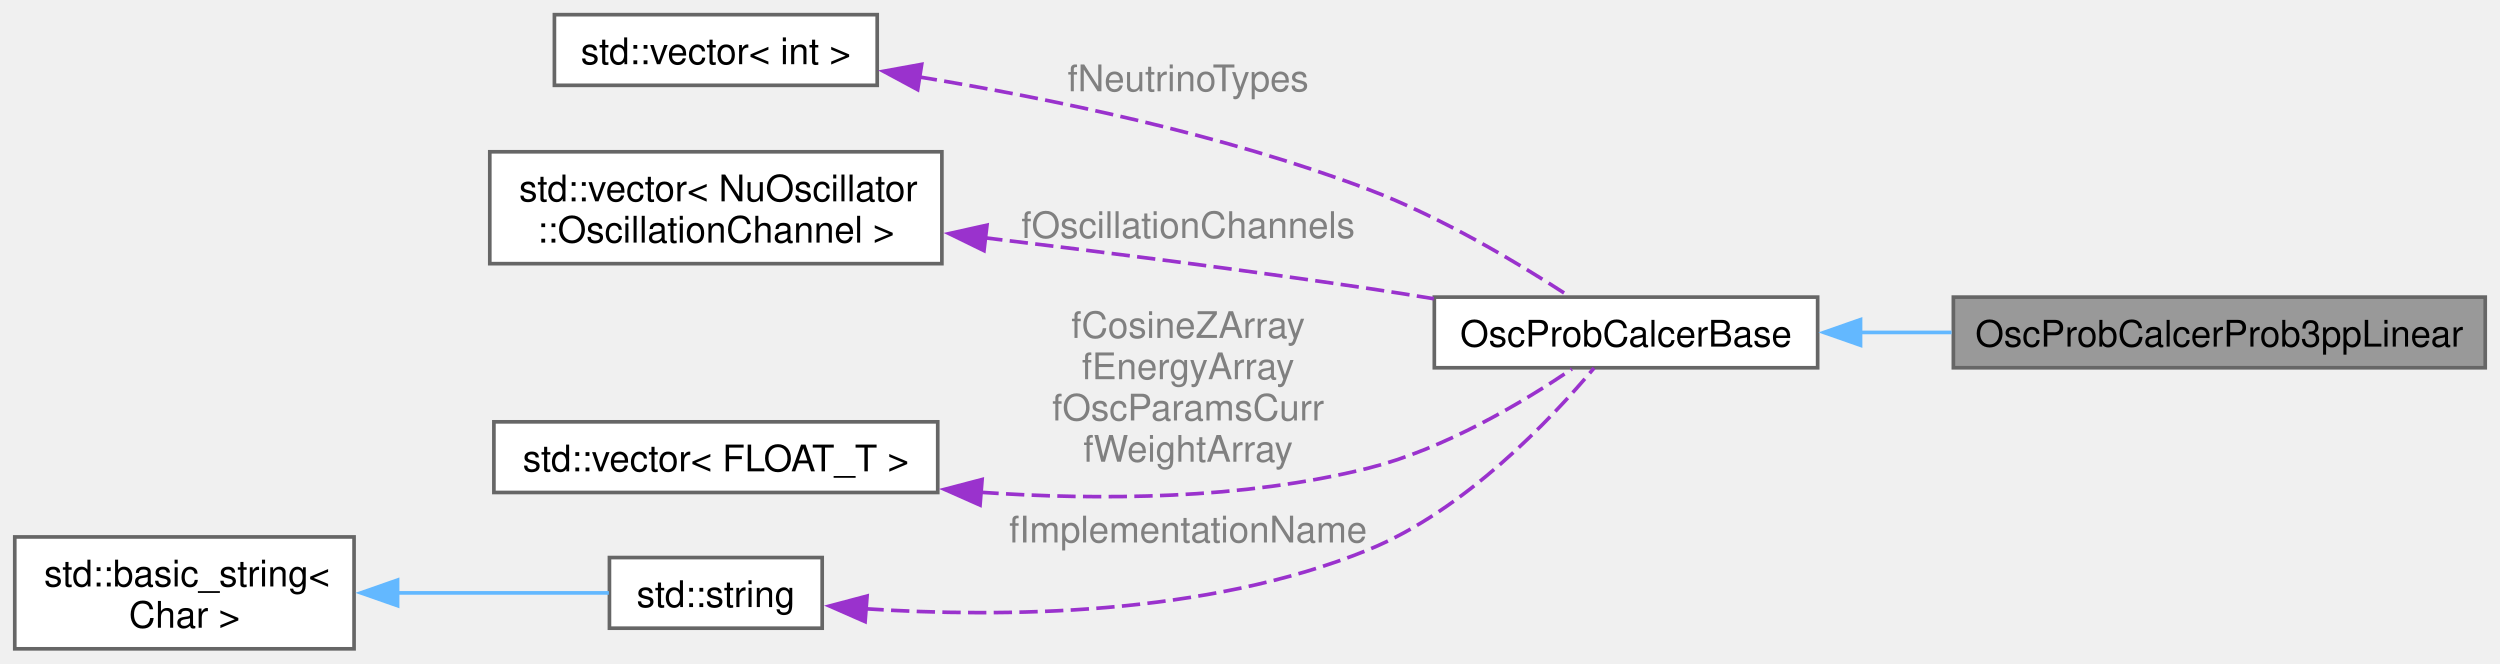
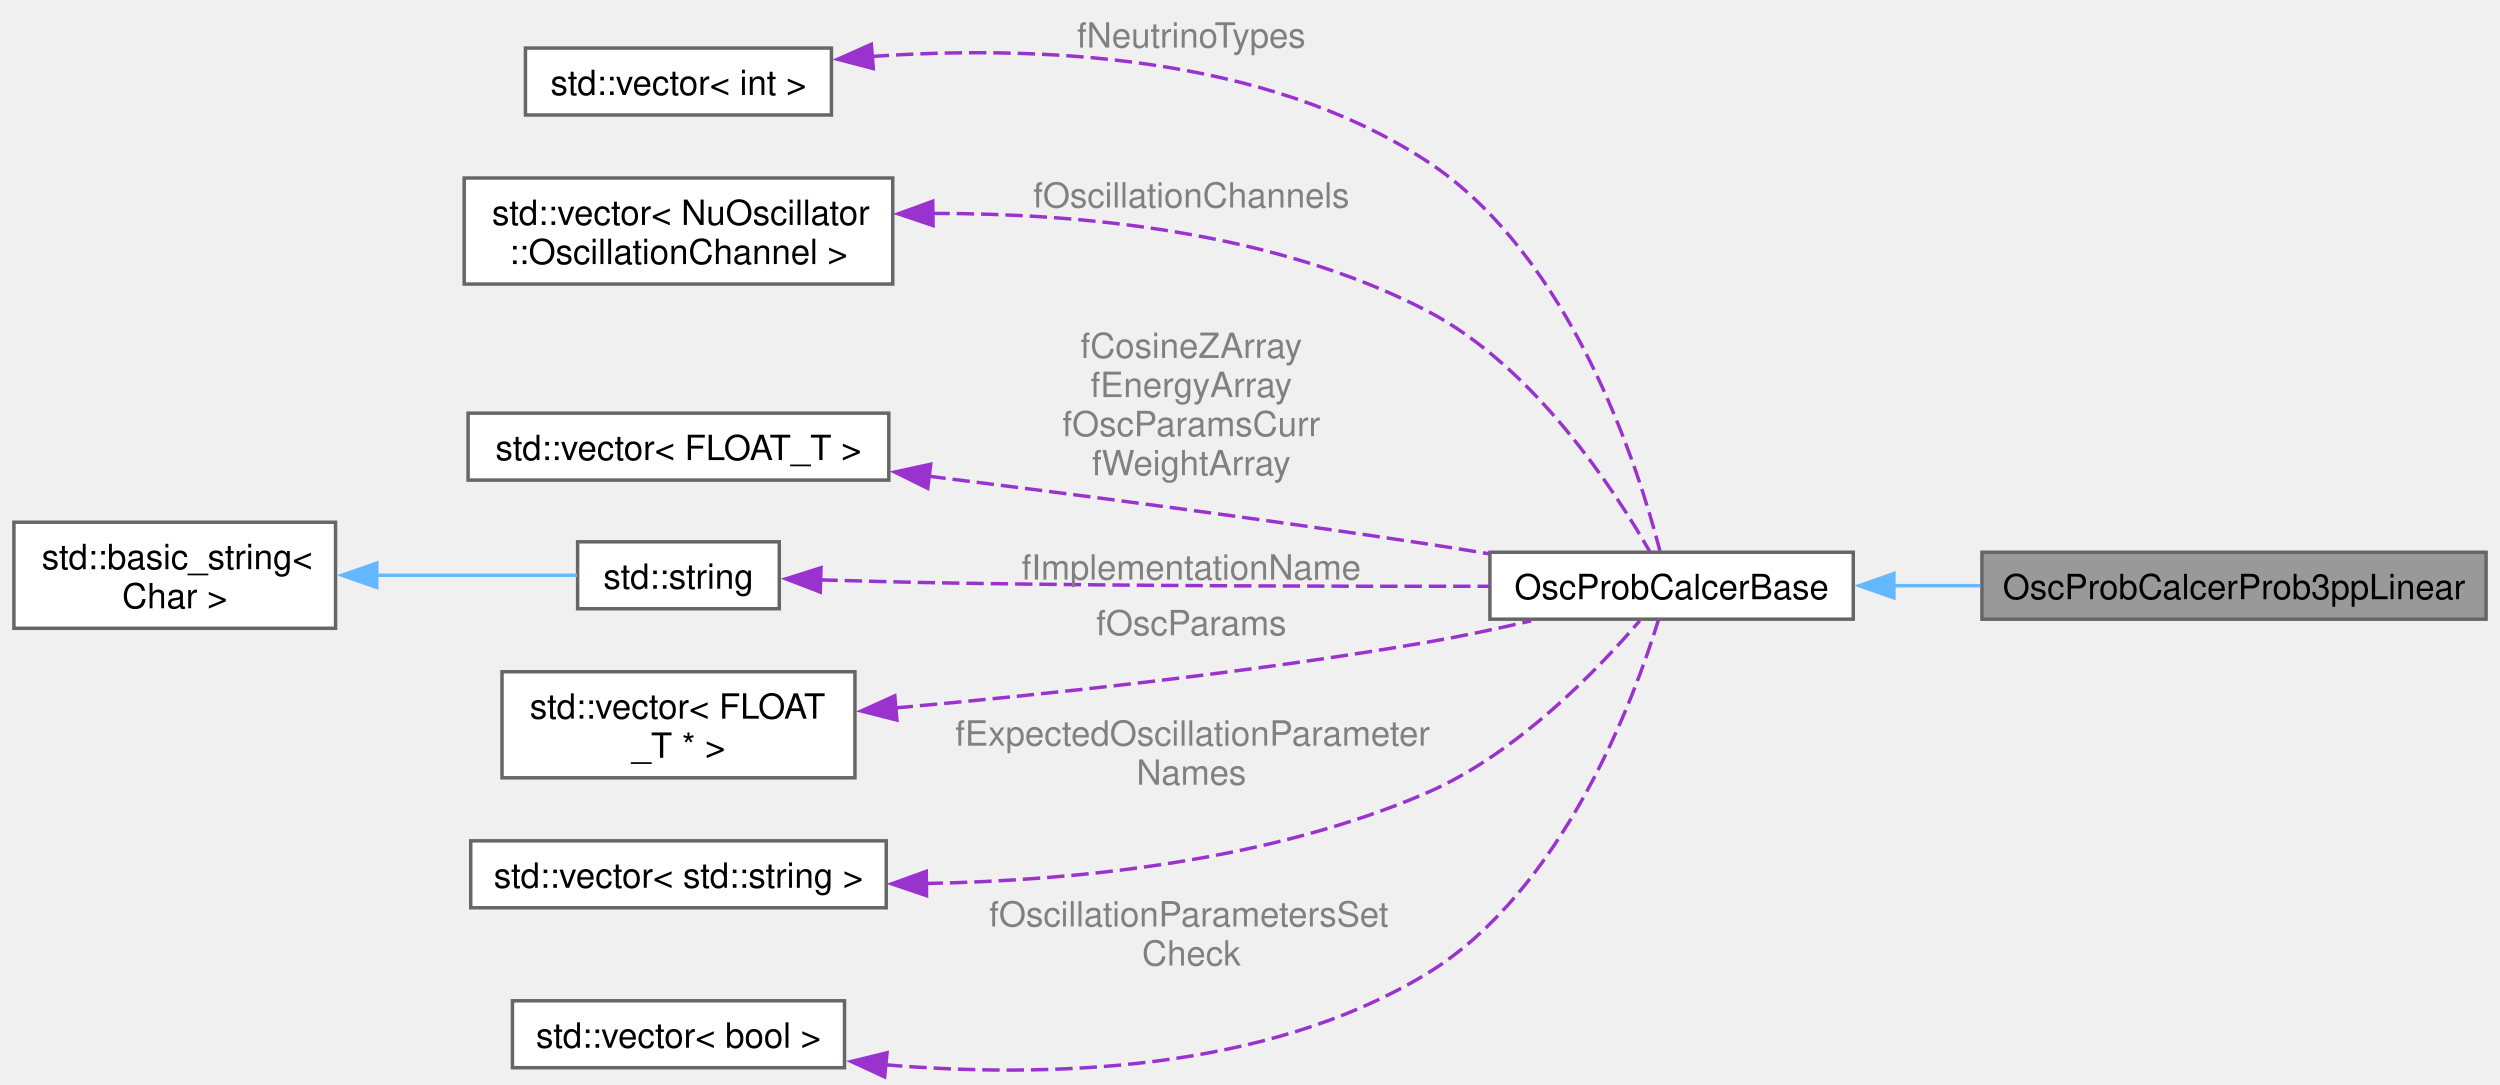
- <svg xmlns="http://www.w3.org/2000/svg" xmlns:xlink="http://www.w3.org/1999/xlink" width="682pt" height="181pt" viewBox="0.00 0.00 681.50 180.88">
-   <g id="graph0" class="graph" transform="scale(1 1) rotate(0) translate(4 176.88)">
+ <svg xmlns="http://www.w3.org/2000/svg" xmlns:xlink="http://www.w3.org/1999/xlink" width="719pt" height="312pt" viewBox="0.00 0.00 719.00 311.61">
+   <g id="graph0" class="graph" transform="scale(1 1) rotate(0) translate(4 307.61)">
    <g id="Node000001" class="node">
      <g id="a_Node000001">
        <a xlink:title="Oscillation calculation engine for linear propagation in Prob3pp.">
-           <polygon fill="#999999" stroke="#666666" points="673.5,-95.88 528.5,-95.88 528.5,-76.62 673.5,-76.62 673.5,-95.88" />
-           <text text-anchor="middle" x="601" y="-82.38" font-family="Helvetica,sans-Serif" font-size="10.00">OscProbCalcerProb3ppLinear</text>
+           <polygon fill="#999999" stroke="#666666" points="711,-148.98 566,-148.98 566,-129.73 711,-129.73 711,-148.98" />
+           <text text-anchor="middle" x="638.5" y="-135.48" font-family="Helvetica,sans-Serif" font-size="10.00">OscProbCalcerProb3ppLinear</text>
        </a>
      </g>
    </g>
    <g id="Node000002" class="node">
      <g id="a_Node000002">
        <a xlink:href="classOscProbCalcerBase.html" target="_top" xlink:title="Oscillation calculation engine (CUDAProb3, ProbGPU, Prob3++, etc.) implementation agnostic base class...">
-           <polygon fill="white" stroke="#666666" points="491.5,-95.88 387,-95.88 387,-76.62 491.5,-76.62 491.5,-95.88" />
-           <text text-anchor="middle" x="439.25" y="-82.38" font-family="Helvetica,sans-Serif" font-size="10.00">OscProbCalcerBase</text>
+           <polygon fill="white" stroke="#666666" points="529,-148.98 424.5,-148.98 424.5,-129.73 529,-129.73 529,-148.98" />
+           <text text-anchor="middle" x="476.75" y="-135.48" font-family="Helvetica,sans-Serif" font-size="10.00">OscProbCalcerBase</text>
        </a>
      </g>
    </g>
    <g id="edge1_Node000001_Node000002" class="edge">
      <g id="a_edge1_Node000001_Node000002">
        <a xlink:title=" ">
-           <path fill="none" stroke="#63b8ff" d="M503.05,-86.25C511.24,-86.25 519.69,-86.25 528.01,-86.25" />
-           <polygon fill="#63b8ff" stroke="#63b8ff" points="503.19,-82.75 493.19,-86.25 503.19,-89.75 503.19,-82.75" />
+           <path fill="none" stroke="#63b8ff" d="M540.55,-139.36C548.74,-139.36 557.19,-139.36 565.51,-139.36" />
+           <polygon fill="#63b8ff" stroke="#63b8ff" points="540.69,-135.86 530.69,-139.36 540.69,-142.86 540.69,-135.86" />
        </a>
      </g>
    </g>
    <g id="Node000003" class="node">
      <g id="a_Node000003">
        <a xlink:title=" ">
-           <polygon fill="white" stroke="#666666" points="235.12,-172.88 147.12,-172.88 147.12,-153.62 235.12,-153.62 235.12,-172.88" />
-           <text text-anchor="middle" x="191.12" y="-159.38" font-family="Helvetica,sans-Serif" font-size="10.00">std::vector&lt; int &gt;</text>
+           <polygon fill="white" stroke="#666666" points="235.12,-293.98 147.12,-293.98 147.12,-274.73 235.12,-274.73 235.12,-293.98" />
+           <text text-anchor="middle" x="191.12" y="-280.48" font-family="Helvetica,sans-Serif" font-size="10.00">std::vector&lt; int &gt;</text>
        </a>
      </g>
    </g>
    <g id="edge2_Node000002_Node000003" class="edge">
      <g id="a_edge2_Node000002_Node000003">
        <a xlink:title=" ">
-           <path fill="none" stroke="#9a32cd" stroke-dasharray="5,2" d="M246.46,-155.92C282.09,-150.07 329.25,-140.32 369,-125.25 388.87,-117.72 409.89,-105.14 423.49,-96.3" />
-           <polygon fill="#9a32cd" stroke="#9a32cd" points="246.15,-152.43 236.82,-157.45 247.25,-159.34 246.15,-152.43" />
+           <path fill="none" stroke="#9a32cd" stroke-dasharray="5,2" d="M246.71,-291.56C292.99,-294.8 359.18,-292.41 406.5,-261.36 447.84,-234.24 467.16,-173.42 473.39,-149.39" />
+           <polygon fill="#9a32cd" stroke="#9a32cd" points="247.16,-288.09 236.91,-290.76 246.59,-295.07 247.16,-288.09" />
        </a>
      </g>
-       <text text-anchor="middle" x="319.88" y="-152" font-family="Helvetica,sans-Serif" font-size="10.00" fill="grey"> fNeutrinoTypes</text>
+       <text text-anchor="middle" x="338.62" y="-294.11" font-family="Helvetica,sans-Serif" font-size="10.00" fill="grey"> fNeutrinoTypes</text>
    </g>
    <g id="Node000004" class="node">
      <g id="a_Node000004">
        <a xlink:title=" ">
-           <polygon fill="white" stroke="#666666" points="252.75,-135.5 129.5,-135.5 129.5,-105 252.75,-105 252.75,-135.5" />
-           <text text-anchor="start" x="137.5" y="-122" font-family="Helvetica,sans-Serif" font-size="10.00">std::vector&lt; NuOscillator</text>
-           <text text-anchor="middle" x="191.12" y="-110.75" font-family="Helvetica,sans-Serif" font-size="10.00">::OscillationChannel &gt;</text>
+           <polygon fill="white" stroke="#666666" points="252.75,-256.61 129.5,-256.61 129.5,-226.11 252.75,-226.11 252.75,-256.61" />
+           <text text-anchor="start" x="137.5" y="-243.11" font-family="Helvetica,sans-Serif" font-size="10.00">std::vector&lt; NuOscillator</text>
+           <text text-anchor="middle" x="191.12" y="-231.86" font-family="Helvetica,sans-Serif" font-size="10.00">::OscillationChannel &gt;</text>
        </a>
      </g>
    </g>
    <g id="edge3_Node000002_Node000004" class="edge">
      <g id="a_edge3_Node000002_Node000004">
        <a xlink:title=" ">
-           <path fill="none" stroke="#9a32cd" stroke-dasharray="5,2" d="M264.29,-112.07C296.4,-108.22 334.64,-103.36 369,-98.25 374.79,-97.39 380.85,-96.43 386.86,-95.44" />
-           <polygon fill="#9a32cd" stroke="#9a32cd" points="264.23,-108.55 254.71,-113.2 265.05,-115.5 264.23,-108.55" />
+           <path fill="none" stroke="#9a32cd" stroke-dasharray="5,2" d="M264.15,-246.43C307.64,-246.47 362.89,-241.01 406.5,-218.36 437.25,-202.39 460.5,-166.61 470.45,-149.22" />
+           <polygon fill="#9a32cd" stroke="#9a32cd" points="264.35,-242.93 254.3,-246.31 264.26,-249.93 264.35,-242.93" />
        </a>
      </g>
-       <text text-anchor="middle" x="319.88" y="-112" font-family="Helvetica,sans-Serif" font-size="10.00" fill="grey"> fOscillationChannels</text>
+       <text text-anchor="middle" x="338.62" y="-248.11" font-family="Helvetica,sans-Serif" font-size="10.00" fill="grey"> fOscillationChannels</text>
    </g>
    <g id="Node000005" class="node">
      <g id="a_Node000005">
        <a xlink:title=" ">
-           <polygon fill="white" stroke="#666666" points="251.62,-61.88 130.62,-61.88 130.62,-42.62 251.62,-42.62 251.62,-61.88" />
-           <text text-anchor="middle" x="191.12" y="-48.38" font-family="Helvetica,sans-Serif" font-size="10.00">std::vector&lt; FLOAT_T &gt;</text>
+           <polygon fill="white" stroke="#666666" points="251.62,-188.98 130.62,-188.98 130.62,-169.73 251.62,-169.73 251.62,-188.98" />
+           <text text-anchor="middle" x="191.12" y="-175.48" font-family="Helvetica,sans-Serif" font-size="10.00">std::vector&lt; FLOAT_T &gt;</text>
        </a>
      </g>
    </g>
    <g id="edge4_Node000002_Node000005" class="edge">
      <g id="a_edge4_Node000002_Node000005">
        <a xlink:title=" ">
-           <path fill="none" stroke="#9a32cd" stroke-dasharray="5,2" d="M263.24,-42.68C295.91,-40.41 334.89,-40.71 369,-49.25 389.76,-54.45 411.1,-67.19 424.5,-76.26" />
-           <polygon fill="#9a32cd" stroke="#9a32cd" points="263.16,-39.18 253.47,-43.47 263.72,-46.16 263.16,-39.18" />
+           <path fill="none" stroke="#9a32cd" stroke-dasharray="5,2" d="M263,-170.86C304.82,-165.65 358.74,-158.61 406.5,-151.36 412.29,-150.48 418.34,-149.51 424.36,-148.51" />
+           <polygon fill="#9a32cd" stroke="#9a32cd" points="262.82,-167.35 253.32,-172.05 263.68,-174.3 262.82,-167.35" />
        </a>
      </g>
-       <text text-anchor="middle" x="319.88" y="-84.75" font-family="Helvetica,sans-Serif" font-size="10.00" fill="grey"> fCosineZArray</text>
-       <text text-anchor="middle" x="319.88" y="-73.5" font-family="Helvetica,sans-Serif" font-size="10.00" fill="grey">fEnergyArray</text>
-       <text text-anchor="middle" x="319.88" y="-62.25" font-family="Helvetica,sans-Serif" font-size="10.00" fill="grey">fOscParamsCurr</text>
-       <text text-anchor="middle" x="319.88" y="-51" font-family="Helvetica,sans-Serif" font-size="10.00" fill="grey">fWeightArray</text>
+       <text text-anchor="middle" x="338.62" y="-204.86" font-family="Helvetica,sans-Serif" font-size="10.00" fill="grey"> fCosineZArray</text>
+       <text text-anchor="middle" x="338.62" y="-193.61" font-family="Helvetica,sans-Serif" font-size="10.00" fill="grey">fEnergyArray</text>
+       <text text-anchor="middle" x="338.62" y="-182.36" font-family="Helvetica,sans-Serif" font-size="10.00" fill="grey">fOscParamsCurr</text>
+       <text text-anchor="middle" x="338.62" y="-171.11" font-family="Helvetica,sans-Serif" font-size="10.00" fill="grey">fWeightArray</text>
    </g>
    <g id="Node000006" class="node">
      <g id="a_Node000006">
        <a xlink:title=" ">
-           <polygon fill="white" stroke="#666666" points="220.12,-24.88 162.12,-24.88 162.12,-5.62 220.12,-5.62 220.12,-24.88" />
-           <text text-anchor="middle" x="191.12" y="-11.38" font-family="Helvetica,sans-Serif" font-size="10.00">std::string</text>
+           <polygon fill="white" stroke="#666666" points="220.12,-151.98 162.12,-151.98 162.12,-132.73 220.12,-132.73 220.12,-151.98" />
+           <text text-anchor="middle" x="191.12" y="-138.48" font-family="Helvetica,sans-Serif" font-size="10.00">std::string</text>
        </a>
      </g>
    </g>
    <g id="edge5_Node000002_Node000006" class="edge">
      <g id="a_edge5_Node000002_Node000006">
        <a xlink:title=" ">
-           <path fill="none" stroke="#9a32cd" stroke-dasharray="5,2" d="M231.9,-10.92C268.83,-8.48 324.64,-8.92 369,-27 395.37,-37.75 418.9,-62.67 430.54,-76.53" />
-           <polygon fill="#9a32cd" stroke="#9a32cd" points="231.82,-7.41 222.12,-11.67 232.36,-14.39 231.82,-7.41" />
+           <path fill="none" stroke="#9a32cd" stroke-dasharray="5,2" d="M231.94,-141.03C244.37,-140.66 258.13,-140.31 270.75,-140.11 323.06,-139.27 382.89,-139.14 424.36,-139.19" />
+           <polygon fill="#9a32cd" stroke="#9a32cd" points="231.91,-137.53 222.02,-141.33 232.12,-144.52 231.91,-137.53" />
        </a>
      </g>
-       <text text-anchor="middle" x="319.88" y="-29" font-family="Helvetica,sans-Serif" font-size="10.00" fill="grey"> fImplementationName</text>
+       <text text-anchor="middle" x="338.62" y="-141.11" font-family="Helvetica,sans-Serif" font-size="10.00" fill="grey"> fImplementationName</text>
    </g>
    <g id="Node000007" class="node">
      <g id="a_Node000007">
        <a xlink:title=" ">
-           <polygon fill="white" stroke="#666666" points="92.5,-30.5 0,-30.5 0,0 92.5,0 92.5,-30.5" />
-           <text text-anchor="start" x="8" y="-17" font-family="Helvetica,sans-Serif" font-size="10.00">std::basic_string&lt;</text>
-           <text text-anchor="middle" x="46.25" y="-5.75" font-family="Helvetica,sans-Serif" font-size="10.00"> Char &gt;</text>
+           <polygon fill="white" stroke="#666666" points="92.5,-157.61 0,-157.61 0,-127.11 92.5,-127.11 92.5,-157.61" />
+           <text text-anchor="start" x="8" y="-144.11" font-family="Helvetica,sans-Serif" font-size="10.00">std::basic_string&lt;</text>
+           <text text-anchor="middle" x="46.25" y="-132.86" font-family="Helvetica,sans-Serif" font-size="10.00"> Char &gt;</text>
        </a>
      </g>
    </g>
    <g id="edge6_Node000006_Node000007" class="edge">
      <g id="a_edge6_Node000006_Node000007">
        <a xlink:title=" ">
-           <path fill="none" stroke="#63b8ff" d="M104.3,-15.25C124.13,-15.25 145.51,-15.25 161.97,-15.25" />
-           <polygon fill="#63b8ff" stroke="#63b8ff" points="104.36,-11.75 94.36,-15.25 104.36,-18.75 104.36,-11.75" />
+           <path fill="none" stroke="#63b8ff" d="M104.3,-142.36C124.13,-142.36 145.51,-142.36 161.97,-142.36" />
+           <polygon fill="#63b8ff" stroke="#63b8ff" points="104.36,-138.86 94.36,-142.36 104.36,-145.86 104.36,-138.86" />
        </a>
      </g>
    </g>
+     <g id="Node000008" class="node">
+       <g id="a_Node000008">
+         <a xlink:title=" ">
+           <polygon fill="white" stroke="#666666" points="241.88,-114.61 140.38,-114.61 140.38,-84.11 241.88,-84.11 241.88,-114.61" />
+           <text text-anchor="start" x="148.38" y="-101.11" font-family="Helvetica,sans-Serif" font-size="10.00">std::vector&lt; FLOAT</text>
+           <text text-anchor="middle" x="191.12" y="-89.86" font-family="Helvetica,sans-Serif" font-size="10.00">_T * &gt;</text>
+         </a>
+       </g>
+     </g>
+     <g id="edge7_Node000002_Node000008" class="edge">
+       <g id="a_edge7_Node000002_Node000008">
+         <a xlink:title=" ">
+           <path fill="none" stroke="#9a32cd" stroke-dasharray="5,2" d="M253.59,-104.2C296.6,-108.06 355.29,-114.3 406.5,-123.11 416.24,-124.79 426.65,-127 436.37,-129.25" />
+           <polygon fill="#9a32cd" stroke="#9a32cd" points="253.95,-100.71 243.69,-103.32 253.34,-107.69 253.95,-100.71" />
+         </a>
+       </g>
+       <text text-anchor="middle" x="338.62" y="-125.11" font-family="Helvetica,sans-Serif" font-size="10.00" fill="grey"> fOscParams</text>
+     </g>
+     <g id="Node000009" class="node">
+       <g id="a_Node000009">
+         <a xlink:title=" ">
+           <polygon fill="white" stroke="#666666" points="250.88,-65.98 131.38,-65.98 131.38,-46.73 250.88,-46.73 250.88,-65.98" />
+           <text text-anchor="middle" x="191.12" y="-52.48" font-family="Helvetica,sans-Serif" font-size="10.00">std::vector&lt; std::string &gt;</text>
+         </a>
+       </g>
+     </g>
+     <g id="edge8_Node000002_Node000009" class="edge">
+       <g id="a_edge8_Node000002_Node000009">
+         <a xlink:title=" ">
+           <path fill="none" stroke="#9a32cd" stroke-dasharray="5,2" d="M262.2,-53.71C305.43,-54.53 361.1,-60.15 406.5,-79.86 432.38,-91.09 455.75,-115.47 467.59,-129.28" />
+           <polygon fill="#9a32cd" stroke="#9a32cd" points="262.47,-50.21 252.43,-53.61 262.4,-57.21 262.47,-50.21" />
+         </a>
+       </g>
+       <text text-anchor="start" x="270.75" y="-93.36" font-family="Helvetica,sans-Serif" font-size="10.00" fill="grey"> fExpectedOscillationParameter</text>
+       <text text-anchor="middle" x="338.62" y="-82.11" font-family="Helvetica,sans-Serif" font-size="10.00" fill="grey">Names</text>
+     </g>
+     <g id="Node000010" class="node">
+       <g id="a_Node000010">
+         <a xlink:title=" ">
+           <polygon fill="white" stroke="#666666" points="238.88,-19.98 143.38,-19.98 143.38,-0.73 238.88,-0.73 238.88,-19.98" />
+           <text text-anchor="middle" x="191.12" y="-6.48" font-family="Helvetica,sans-Serif" font-size="10.00">std::vector&lt; bool &gt;</text>
+         </a>
+       </g>
+     </g>
+     <g id="edge9_Node000002_Node000010" class="edge">
+       <g id="a_edge9_Node000002_Node000010">
+         <a xlink:title=" ">
+           <path fill="none" stroke="#9a32cd" stroke-dasharray="5,2" d="M250.54,-1.58C296.29,2.26 359.79,0.67 406.5,-27.86 445.59,-51.73 465.99,-106.85 472.95,-129.44" />
+           <polygon fill="#9a32cd" stroke="#9a32cd" points="250.43,1.92 240.82,-2.52 251.11,-5.04 250.43,1.92" />
+         </a>
+       </g>
+       <text text-anchor="start" x="280.5" y="-41.36" font-family="Helvetica,sans-Serif" font-size="10.00" fill="grey"> fOscillationParametersSet</text>
+       <text text-anchor="middle" x="338.62" y="-30.11" font-family="Helvetica,sans-Serif" font-size="10.00" fill="grey">Check</text>
+     </g>
  </g>
</svg>
